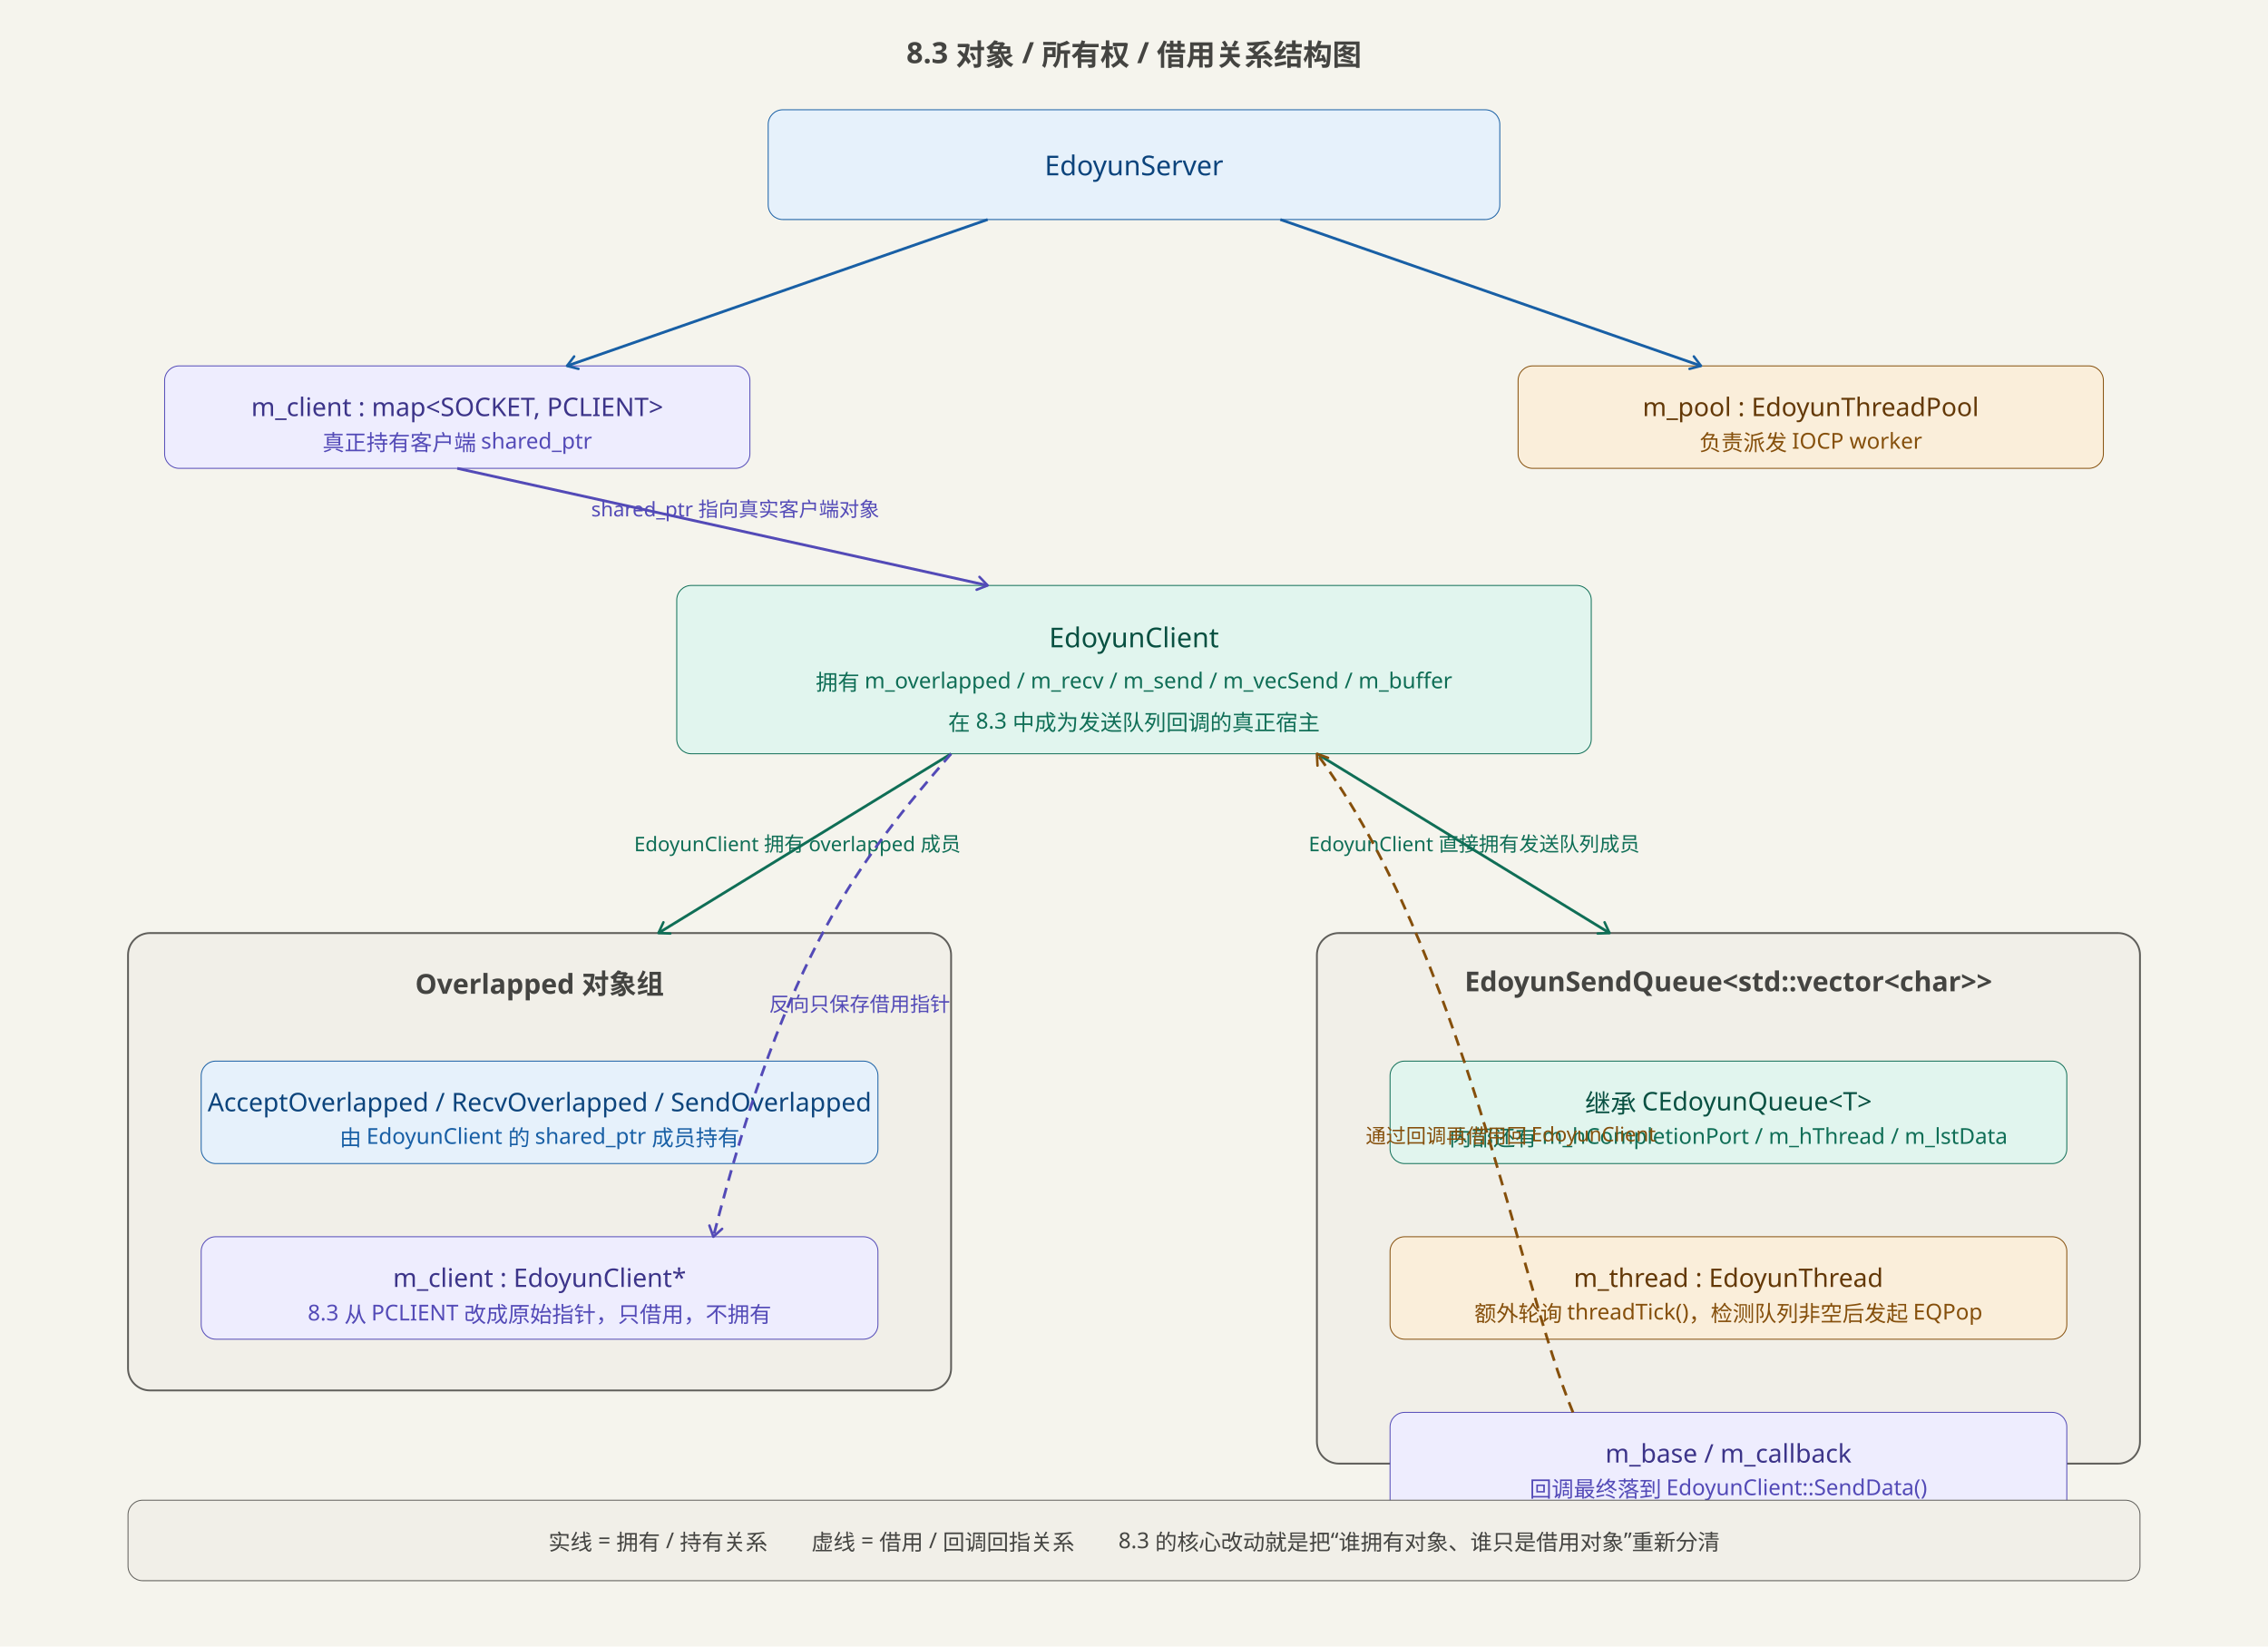
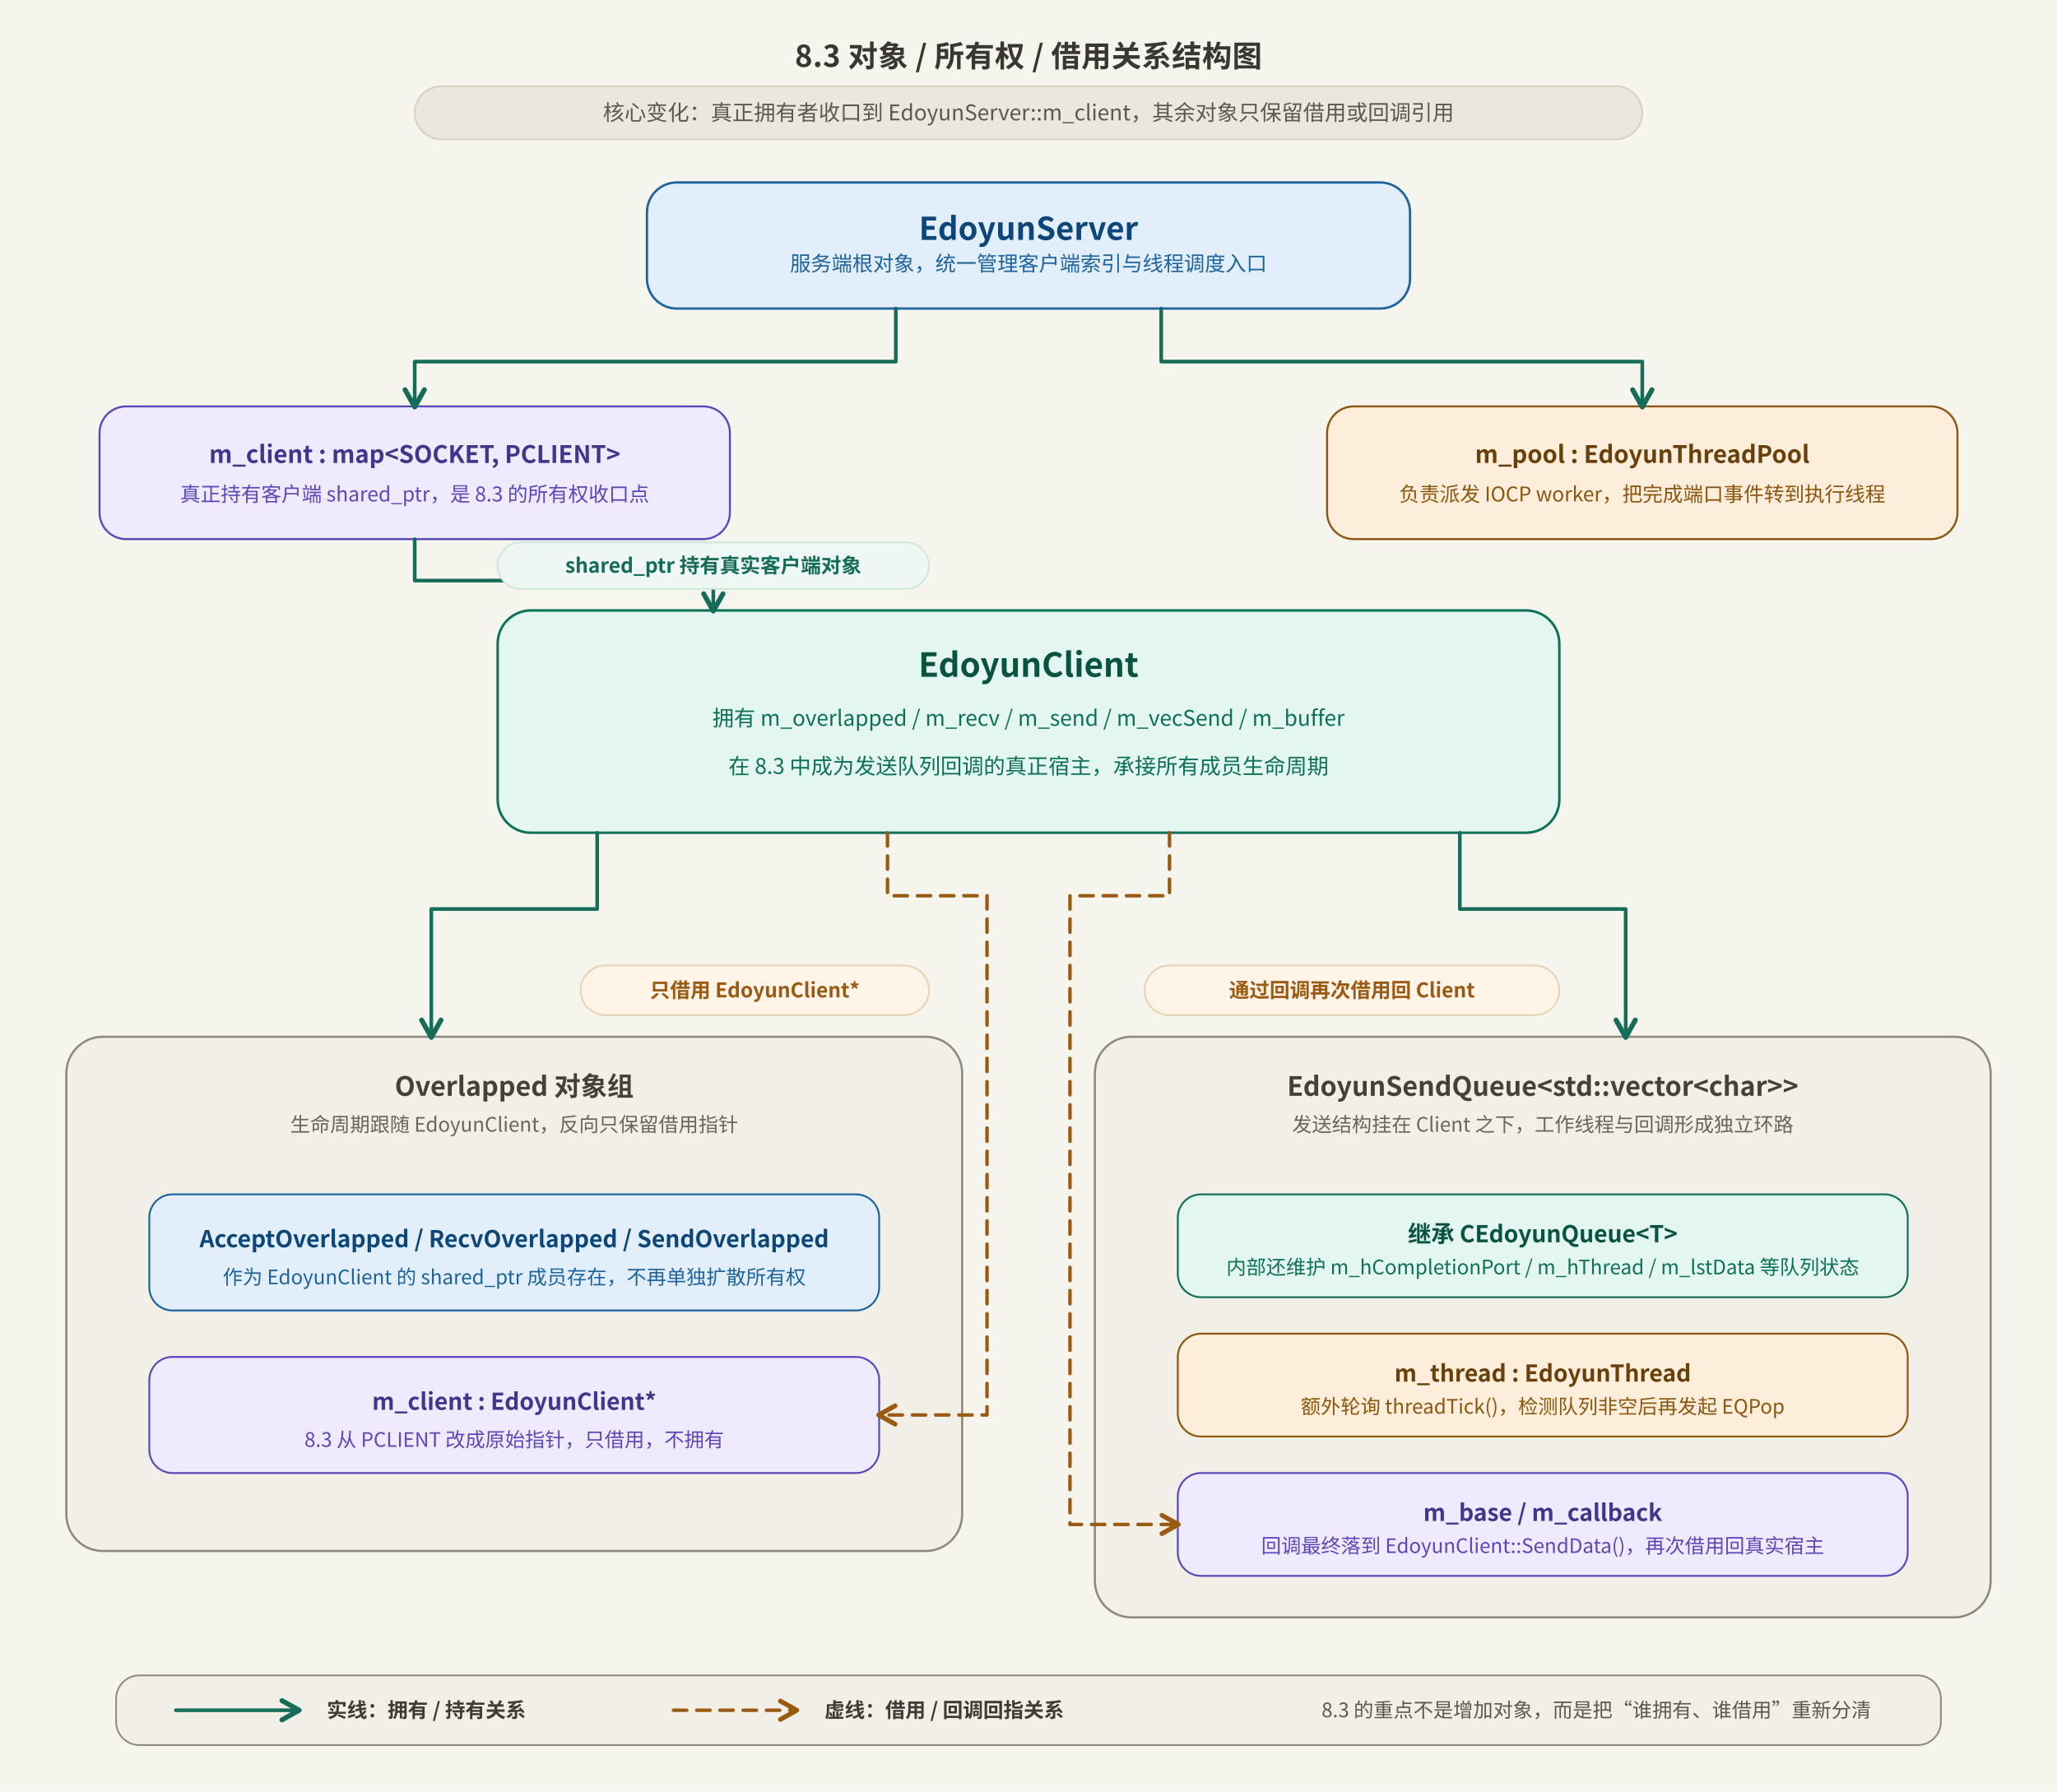
- <svg xmlns="http://www.w3.org/2000/svg" viewBox="0 0 1240 900" width="1240" height="900">
+ <svg xmlns="http://www.w3.org/2000/svg" width="1240px" height="1080px" viewBox="0 0 1240 1080" version="1.1">
+   <rect x="0" y="0" width="1240" height="1080" fill="rgb(245, 244, 237)" />
  <defs>
-     <marker id="arrow" viewBox="0 0 10 10" refX="8" refY="5" markerWidth="6" markerHeight="6" orient="auto-start-reverse">
-       <path d="M2 1L8 5L2 9" fill="none" stroke="context-stroke" stroke-width="1.5" stroke-linecap="round" stroke-linejoin="round" />
+     <marker id="arrow-own" markerWidth="8" markerHeight="8" refX="7.2" refY="5" orient="auto" viewBox="0 0 10 10">
+       <path d="M1.5 1.7 L7.4 5 L1.5 8.3" fill="none" stroke="#156C58" stroke-width="1.7" stroke-linecap="round" stroke-linejoin="round" />
+     </marker>
+     <marker id="arrow-borrow" markerWidth="8" markerHeight="8" refX="7.2" refY="5" orient="auto" viewBox="0 0 10 10">
+       <path d="M1.5 1.7 L7.4 5 L1.5 8.3" fill="none" stroke="#9A5A12" stroke-width="1.7" stroke-linecap="round" stroke-linejoin="round" />
    </marker>
  </defs>
-   <rect width="1240" height="900" fill="rgb(245, 244, 237)" />
-   <text x="620" y="28" text-anchor="middle" dominant-baseline="central" font-family="system-ui,sans-serif" font-size="16" font-weight="600" fill="#444441">8.3 对象 / 所有权 / 借用关系结构图</text>
-   <rect x="420" y="60" width="400" height="60" rx="8" fill="#E6F1FB" stroke="#185FA5" stroke-width="0.5" />
-   <text x="620" y="90" text-anchor="middle" dominant-baseline="central" font-family="system-ui,sans-serif" font-size="15" font-weight="500" fill="#0C447C">EdoyunServer</text>
-   <rect x="90" y="200" width="320" height="56" rx="8" fill="#EEEDFE" stroke="#534AB7" stroke-width="0.5" />
-   <text x="250" y="222" text-anchor="middle" dominant-baseline="central" font-family="system-ui,sans-serif" font-size="14" font-weight="500" fill="#3C3489">m_client : map&lt;SOCKET, PCLIENT&gt;</text>
-   <text x="250" y="241" text-anchor="middle" dominant-baseline="central" font-family="system-ui,sans-serif" font-size="12" font-weight="400" fill="#534AB7">真正持有客户端 shared_ptr</text>
-   <rect x="830" y="200" width="320" height="56" rx="8" fill="#FAEEDA" stroke="#854F0B" stroke-width="0.5" />
-   <text x="990" y="222" text-anchor="middle" dominant-baseline="central" font-family="system-ui,sans-serif" font-size="14" font-weight="500" fill="#633806">m_pool : EdoyunThreadPool</text>
-   <text x="990" y="241" text-anchor="middle" dominant-baseline="central" font-family="system-ui,sans-serif" font-size="12" font-weight="400" fill="#854F0B">负责派发 IOCP worker</text>
-   <path d="M540,120 L310,200" stroke="#185FA5" stroke-width="1.5" fill="none" marker-end="url(#arrow)" />
-   <path d="M700,120 L930,200" stroke="#185FA5" stroke-width="1.5" fill="none" marker-end="url(#arrow)" />
-   <rect x="370" y="320" width="500" height="92" rx="8" fill="#E1F5EE" stroke="#0F6E56" stroke-width="0.5" />
-   <text x="620" y="348" text-anchor="middle" dominant-baseline="central" font-family="system-ui,sans-serif" font-size="15" font-weight="500" fill="#085041">EdoyunClient</text>
-   <text x="620" y="372" text-anchor="middle" dominant-baseline="central" font-family="system-ui,sans-serif" font-size="12" font-weight="400" fill="#0F6E56">拥有 m_overlapped / m_recv / m_send / m_vecSend / m_buffer</text>
-   <text x="620" y="394" text-anchor="middle" dominant-baseline="central" font-family="system-ui,sans-serif" font-size="12" font-weight="400" fill="#0F6E56">在 8.3 中成为发送队列回调的真正宿主</text>
-   <path d="M250,256 L540,320" stroke="#534AB7" stroke-width="1.5" fill="none" marker-end="url(#arrow)" />
-   <text x="402" y="277" text-anchor="middle" dominant-baseline="central" font-family="system-ui,sans-serif" font-size="11" font-weight="400" fill="#534AB7">shared_ptr 指向真实客户端对象</text>
-   <rect x="70" y="510" width="450" height="250" rx="12" fill="#F1EFE8" stroke="#5F5E5A" stroke-width="1.0" />
-   <text x="295" y="536" text-anchor="middle" dominant-baseline="central" font-family="system-ui,sans-serif" font-size="15" font-weight="600" fill="#444441">Overlapped 对象组</text>
-   <rect x="110" y="580" width="370" height="56" rx="8" fill="#E6F1FB" stroke="#185FA5" stroke-width="0.5" />
-   <text x="295" y="602" text-anchor="middle" dominant-baseline="central" font-family="system-ui,sans-serif" font-size="14" font-weight="500" fill="#0C447C">AcceptOverlapped / RecvOverlapped / SendOverlapped</text>
-   <text x="295" y="621" text-anchor="middle" dominant-baseline="central" font-family="system-ui,sans-serif" font-size="12" font-weight="400" fill="#185FA5">由 EdoyunClient 的 shared_ptr 成员持有</text>
-   <rect x="110" y="676" width="370" height="56" rx="8" fill="#EEEDFE" stroke="#534AB7" stroke-width="0.5" />
-   <text x="295" y="698" text-anchor="middle" dominant-baseline="central" font-family="system-ui,sans-serif" font-size="14" font-weight="500" fill="#3C3489">m_client : EdoyunClient*</text>
-   <text x="295" y="717" text-anchor="middle" dominant-baseline="central" font-family="system-ui,sans-serif" font-size="12" font-weight="400" fill="#534AB7">8.3 从 PCLIENT 改成原始指针，只借用，不拥有</text>
-   <path d="M520,412 L360,510" stroke="#0F6E56" stroke-width="1.5" fill="none" marker-end="url(#arrow)" />
-   <text x="436" y="460" text-anchor="middle" dominant-baseline="central" font-family="system-ui,sans-serif" font-size="11" font-weight="400" fill="#0F6E56">EdoyunClient 拥有 overlapped 成员</text>
-   <path d="M520,412 C470,470 430,520 390,676" stroke="#534AB7" stroke-width="1.5" stroke-dasharray="6,4" fill="none" marker-end="url(#arrow)" />
-   <text x="470" y="548" text-anchor="middle" dominant-baseline="central" font-family="system-ui,sans-serif" font-size="11" font-weight="400" fill="#534AB7">反向只保存借用指针</text>
-   <rect x="720" y="510" width="450" height="290" rx="12" fill="#F1EFE8" stroke="#5F5E5A" stroke-width="1.0" />
-   <text x="945" y="536" text-anchor="middle" dominant-baseline="central" font-family="system-ui,sans-serif" font-size="15" font-weight="600" fill="#444441">EdoyunSendQueue&lt;std::vector&lt;char&gt;&gt;</text>
-   <rect x="760" y="580" width="370" height="56" rx="8" fill="#E1F5EE" stroke="#0F6E56" stroke-width="0.5" />
-   <text x="945" y="602" text-anchor="middle" dominant-baseline="central" font-family="system-ui,sans-serif" font-size="14" font-weight="500" fill="#085041">继承 CEdoyunQueue&lt;T&gt;</text>
-   <text x="945" y="621" text-anchor="middle" dominant-baseline="central" font-family="system-ui,sans-serif" font-size="12" font-weight="400" fill="#0F6E56">内部还有 m_hCompletionPort / m_hThread / m_lstData</text>
-   <rect x="760" y="676" width="370" height="56" rx="8" fill="#FAEEDA" stroke="#854F0B" stroke-width="0.5" />
-   <text x="945" y="698" text-anchor="middle" dominant-baseline="central" font-family="system-ui,sans-serif" font-size="14" font-weight="500" fill="#633806">m_thread : EdoyunThread</text>
-   <text x="945" y="717" text-anchor="middle" dominant-baseline="central" font-family="system-ui,sans-serif" font-size="12" font-weight="400" fill="#854F0B">额外轮询 threadTick()，检测队列非空后发起 EQPop</text>
-   <rect x="760" y="772" width="370" height="56" rx="8" fill="#EEEDFE" stroke="#534AB7" stroke-width="0.5" />
-   <text x="945" y="794" text-anchor="middle" dominant-baseline="central" font-family="system-ui,sans-serif" font-size="14" font-weight="500" fill="#3C3489">m_base / m_callback</text>
-   <text x="945" y="813" text-anchor="middle" dominant-baseline="central" font-family="system-ui,sans-serif" font-size="12" font-weight="400" fill="#534AB7">回调最终落到 EdoyunClient::SendData()</text>
-   <path d="M720,412 L880,510" stroke="#0F6E56" stroke-width="1.5" fill="none" marker-end="url(#arrow)" />
-   <text x="806" y="460" text-anchor="middle" dominant-baseline="central" font-family="system-ui,sans-serif" font-size="11" font-weight="400" fill="#0F6E56">EdoyunClient 直接拥有发送队列成员</text>
-   <path d="M860,772 C830,700 800,520 720,412" stroke="#854F0B" stroke-width="1.5" stroke-dasharray="6,4" fill="none" marker-end="url(#arrow)" />
-   <text x="826" y="620" text-anchor="middle" dominant-baseline="central" font-family="system-ui,sans-serif" font-size="11" font-weight="400" fill="#854F0B">通过回调再借用回 EdoyunClient</text>
-   <rect x="70" y="820" width="1100" height="44" rx="8" fill="#F1EFE8" stroke="#5F5E5A" stroke-width="0.5" />
-   <text x="620" y="842" text-anchor="middle" dominant-baseline="central" font-family="system-ui,sans-serif" font-size="12" font-weight="500" fill="#444441">实线 = 拥有 / 持有关系　　虚线 = 借用 / 回调回指关系　　8.3 的核心改动就是把“谁拥有对象、谁只是借用对象”重新分清</text>
+   <g id="scene" font-family="PingFang SC, Microsoft YaHei, Noto Sans CJK SC, system-ui, sans-serif" shape-rendering="geometricPrecision" text-rendering="geometricPrecision">
+     <text fill="#3A3731" font-size="18" font-weight="700" letter-spacing="0.2" x="620" y="34" text-anchor="middle" dominant-baseline="middle">8.3 对象 / 所有权 / 借用关系结构图</text>
+     <rect fill="#ECE7DD" stroke="#D7D0C2" stroke-width="1" x="250" y="52" width="740" height="32" rx="16" ry="16" />
+     <text fill="#5D574E" font-size="13" font-weight="500" x="620" y="68" text-anchor="middle" dominant-baseline="middle">核心变化：真正拥有者收口到 EdoyunServer::m_client，其余对象只保留借用或回调引用</text>
+     <g id="server">
+       <rect fill="#E2EFFB" stroke="#1D639D" stroke-width="1.4" x="390" y="110" width="460" height="76" rx="18" ry="18" />
+       <text fill="#0D4779" font-size="19" font-weight="700" x="620" y="138" text-anchor="middle" dominant-baseline="middle">EdoyunServer</text>
+       <text fill="#1D639D" font-size="12.5" font-weight="500" x="620" y="159" text-anchor="middle" dominant-baseline="middle">服务端根对象，统一管理客户端索引与线程调度入口</text>
+     </g>
+     <g id="map-node">
+       <rect fill="#EFEAFE" stroke="#5B48B8" stroke-width="1.2" x="60" y="245" width="380" height="80" rx="16" ry="16" />
+       <text fill="#41368C" font-size="14.5" font-weight="700" x="250" y="274" text-anchor="middle" dominant-baseline="middle">m_client : map&lt;SOCKET, PCLIENT&gt;</text>
+       <text fill="#5B48B8" font-size="12.2" font-weight="500" x="250" y="298" text-anchor="middle" dominant-baseline="middle">真正持有客户端 shared_ptr，是 8.3 的所有权收口点</text>
+     </g>
+     <g id="pool-node">
+       <rect fill="#FCEEDB" stroke="#8C560F" stroke-width="1.2" x="800" y="245" width="380" height="80" rx="16" ry="16" />
+       <text fill="#69400A" font-size="14.5" font-weight="700" x="990" y="274" text-anchor="middle" dominant-baseline="middle">m_pool : EdoyunThreadPool</text>
+       <text fill="#8C560F" font-size="12.2" font-weight="500" x="990" y="298" text-anchor="middle" dominant-baseline="middle">负责派发 IOCP worker，把完成端口事件转到执行线程</text>
+     </g>
+     <path fill="none" stroke="#156C58" stroke-width="2.2" stroke-linecap="round" stroke-linejoin="round" vector-effect="non-scaling-stroke" marker-end="url(#arrow-own)" d="M540 186 L540 218 L250 218 L250 245" />
+     <path fill="none" stroke="#156C58" stroke-width="2.2" stroke-linecap="round" stroke-linejoin="round" vector-effect="non-scaling-stroke" marker-end="url(#arrow-own)" d="M700 186 L700 218 L990 218 L990 245" />
+     <g id="client-node">
+       <rect fill="#E3F6EF" stroke="#0E7058" stroke-width="1.5" x="300" y="368" width="640" height="134" rx="20" ry="20" />
+       <text fill="#0A5342" font-size="20" font-weight="700" x="620" y="401" text-anchor="middle" dominant-baseline="middle">EdoyunClient</text>
+       <text fill="#0E7058" font-size="13" font-weight="500" x="620" y="433" text-anchor="middle" dominant-baseline="middle">拥有 m_overlapped / m_recv / m_send / m_vecSend / m_buffer</text>
+       <text fill="#0E7058" font-size="13" font-weight="500" x="620" y="462" text-anchor="middle" dominant-baseline="middle">在 8.3 中成为发送队列回调的真正宿主，承接所有成员生命周期</text>
+     </g>
+     <path fill="none" stroke="#156C58" stroke-width="2.2" stroke-linecap="round" stroke-linejoin="round" vector-effect="non-scaling-stroke" marker-end="url(#arrow-own)" d="M250 325 L250 350 L430 350 L430 368" />
+     <rect fill="#EEF7F3" stroke="#CFE6DC" stroke-width="1" x="300" y="327" width="260" height="28" rx="14" ry="14" />
+     <text fill="#156C58" font-size="12.2" font-weight="600" x="430" y="341" text-anchor="middle" dominant-baseline="middle">shared_ptr 持有真实客户端对象</text>
+     <g id="overlapped-panel">
+       <rect fill="#F2EFE7" stroke="#8F887D" stroke-width="1.3" x="40" y="625" width="540" height="310" rx="22" ry="22" />
+       <text fill="#454039" font-size="16" font-weight="700" x="310" y="655" text-anchor="middle" dominant-baseline="middle">Overlapped 对象组</text>
+       <text fill="#6A645B" font-size="12" font-weight="500" x="310" y="678" text-anchor="middle" dominant-baseline="middle">生命周期跟随 EdoyunClient，反向只保留借用指针</text>
+       <rect fill="#E2EFFB" stroke="#1D639D" stroke-width="1.1" x="90" y="720" width="440" height="70" rx="14" ry="14" />
+       <text fill="#0D4779" font-size="14" font-weight="700" x="310" y="747" text-anchor="middle" dominant-baseline="middle">AcceptOverlapped / RecvOverlapped / SendOverlapped</text>
+       <text fill="#1D639D" font-size="12" font-weight="500" x="310" y="770" text-anchor="middle" dominant-baseline="middle">作为 EdoyunClient 的 shared_ptr 成员存在，不再单独扩散所有权</text>
+       <rect fill="#EFEAFE" stroke="#5B48B8" stroke-width="1.1" x="90" y="818" width="440" height="70" rx="14" ry="14" />
+       <text fill="#41368C" font-size="14" font-weight="700" x="310" y="845" text-anchor="middle" dominant-baseline="middle">m_client : EdoyunClient*</text>
+       <text fill="#5B48B8" font-size="12" font-weight="500" x="310" y="868" text-anchor="middle" dominant-baseline="middle">8.3 从 PCLIENT 改成原始指针，只借用，不拥有</text>
+     </g>
+     <g id="sendqueue-panel">
+       <rect fill="#F2EFE7" stroke="#8F887D" stroke-width="1.3" x="660" y="625" width="540" height="350" rx="22" ry="22" />
+       <text fill="#454039" font-size="16" font-weight="700" x="930" y="655" text-anchor="middle" dominant-baseline="middle">EdoyunSendQueue&lt;std::vector&lt;char&gt;&gt;</text>
+       <text fill="#6A645B" font-size="12" font-weight="500" x="930" y="678" text-anchor="middle" dominant-baseline="middle">发送结构挂在 Client 之下，工作线程与回调形成独立环路</text>
+       <rect fill="#E3F6EF" stroke="#0E7058" stroke-width="1.1" x="710" y="720" width="440" height="62" rx="14" ry="14" />
+       <text fill="#0A5342" font-size="14" font-weight="700" x="930" y="744" text-anchor="middle" dominant-baseline="middle">继承 CEdoyunQueue&lt;T&gt;</text>
+       <text fill="#0E7058" font-size="12" font-weight="500" x="930" y="764" text-anchor="middle" dominant-baseline="middle">内部还维护 m_hCompletionPort / m_hThread / m_lstData 等队列状态</text>
+       <rect fill="#FCEEDB" stroke="#8C560F" stroke-width="1.1" x="710" y="804" width="440" height="62" rx="14" ry="14" />
+       <text fill="#69400A" font-size="14" font-weight="700" x="930" y="828" text-anchor="middle" dominant-baseline="middle">m_thread : EdoyunThread</text>
+       <text fill="#8C560F" font-size="12" font-weight="500" x="930" y="848" text-anchor="middle" dominant-baseline="middle">额外轮询 threadTick()，检测队列非空后再发起 EQPop</text>
+       <rect fill="#EFEAFE" stroke="#5B48B8" stroke-width="1.1" x="710" y="888" width="440" height="62" rx="14" ry="14" />
+       <text fill="#41368C" font-size="14" font-weight="700" x="930" y="912" text-anchor="middle" dominant-baseline="middle">m_base / m_callback</text>
+       <text fill="#5B48B8" font-size="12" font-weight="500" x="930" y="932" text-anchor="middle" dominant-baseline="middle">回调最终落到 EdoyunClient::SendData()，再次借用回真实宿主</text>
+     </g>
+     <path fill="none" stroke="#156C58" stroke-width="2.2" stroke-linecap="round" stroke-linejoin="round" vector-effect="non-scaling-stroke" marker-end="url(#arrow-own)" d="M360 502 L360 548 L260 548 L260 625" />
+     <path fill="none" stroke="#156C58" stroke-width="2.2" stroke-linecap="round" stroke-linejoin="round" vector-effect="non-scaling-stroke" marker-end="url(#arrow-own)" d="M880 502 L880 548 L980 548 L980 625" />
+     <path fill="none" stroke="#9A5A12" stroke-width="2.1" stroke-linecap="round" stroke-linejoin="round" stroke-dasharray="8 6" vector-effect="non-scaling-stroke" marker-end="url(#arrow-borrow)" d="M535 502 L535 540 L595 540 L595 853 L530 853" />
+     <path fill="none" stroke="#9A5A12" stroke-width="2.1" stroke-linecap="round" stroke-linejoin="round" stroke-dasharray="8 6" vector-effect="non-scaling-stroke" marker-end="url(#arrow-borrow)" d="M705 502 L705 540 L645 540 L645 919 L710 919" />
+     <rect fill="#FFF4E7" stroke="#E8D1B1" stroke-width="1" x="350" y="582" width="210" height="30" rx="15" ry="15" />
+     <text fill="#9A5A12" font-size="12.2" font-weight="600" x="455" y="597" text-anchor="middle" dominant-baseline="middle">只借用 EdoyunClient*</text>
+     <rect fill="#FFF4E7" stroke="#E8D1B1" stroke-width="1" x="690" y="582" width="250" height="30" rx="15" ry="15" />
+     <text fill="#9A5A12" font-size="12.2" font-weight="600" x="815" y="597" text-anchor="middle" dominant-baseline="middle">通过回调再次借用回 Client</text>
+     <g id="legend">
+       <rect fill="#F2EFE7" stroke="#8F887D" stroke-width="1" x="70" y="1010" width="1100" height="42" rx="14" ry="14" />
+       <line stroke="#156C58" stroke-width="2.2" stroke-linecap="round" vector-effect="non-scaling-stroke" marker-end="url(#arrow-own)" x1="106" y1="1031" x2="180" y2="1031" />
+       <text fill="#3F3A34" font-size="12.2" font-weight="600" x="197" y="1031" text-anchor="start" dominant-baseline="middle">实线：拥有 / 持有关系</text>
+       <line stroke="#9A5A12" stroke-width="2.1" stroke-linecap="round" stroke-dasharray="8 6" vector-effect="non-scaling-stroke" marker-end="url(#arrow-borrow)" x1="406" y1="1031" x2="480" y2="1031" />
+       <text fill="#3F3A34" font-size="12.2" font-weight="600" x="497" y="1031" text-anchor="start" dominant-baseline="middle">虚线：借用 / 回调回指关系</text>
+       <text fill="#5D574E" font-size="12" font-weight="500" x="1128" y="1031" text-anchor="end" dominant-baseline="middle">8.3 的重点不是增加对象，而是把“谁拥有、谁借用”重新分清</text>
+     </g>
+   </g>
</svg>
